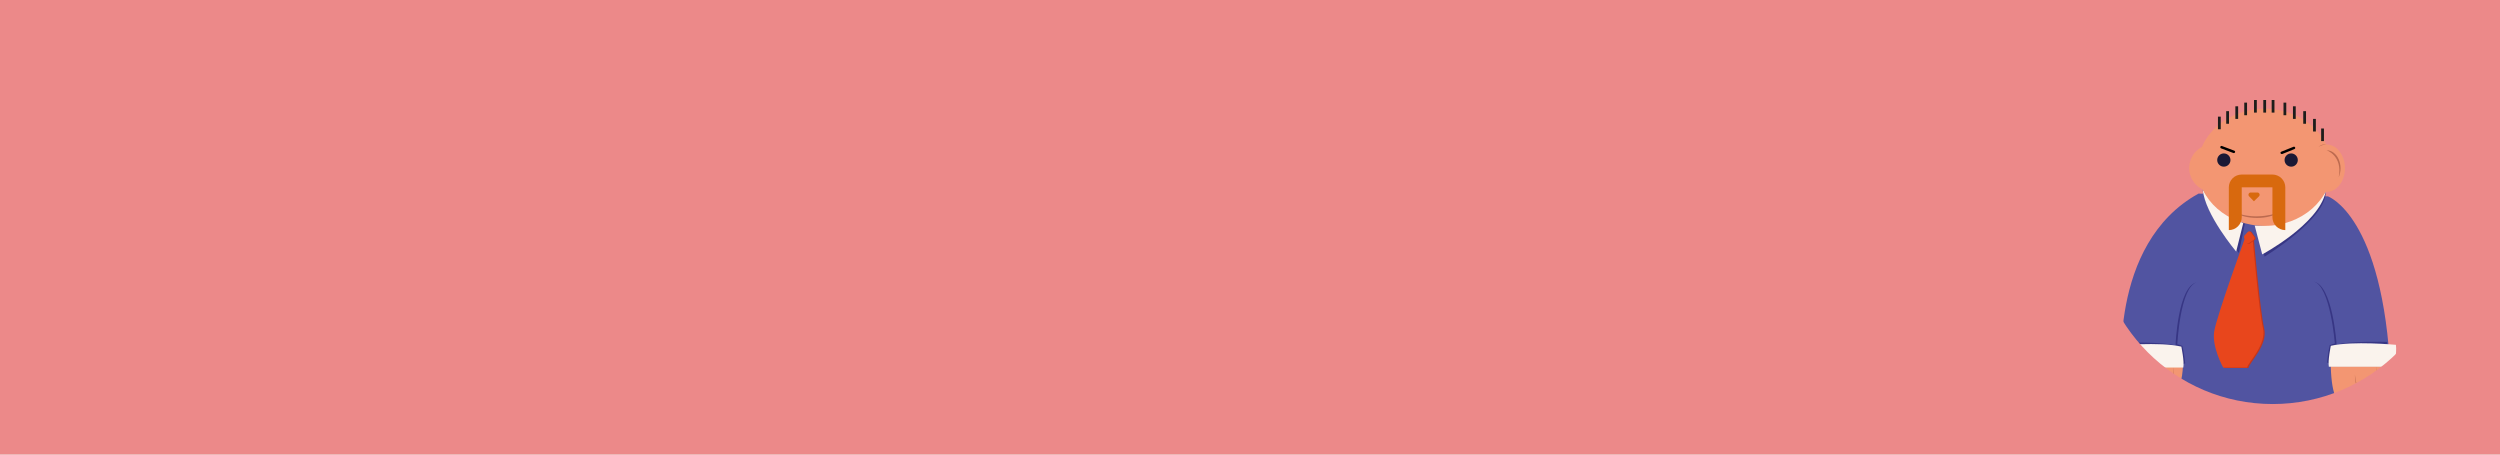
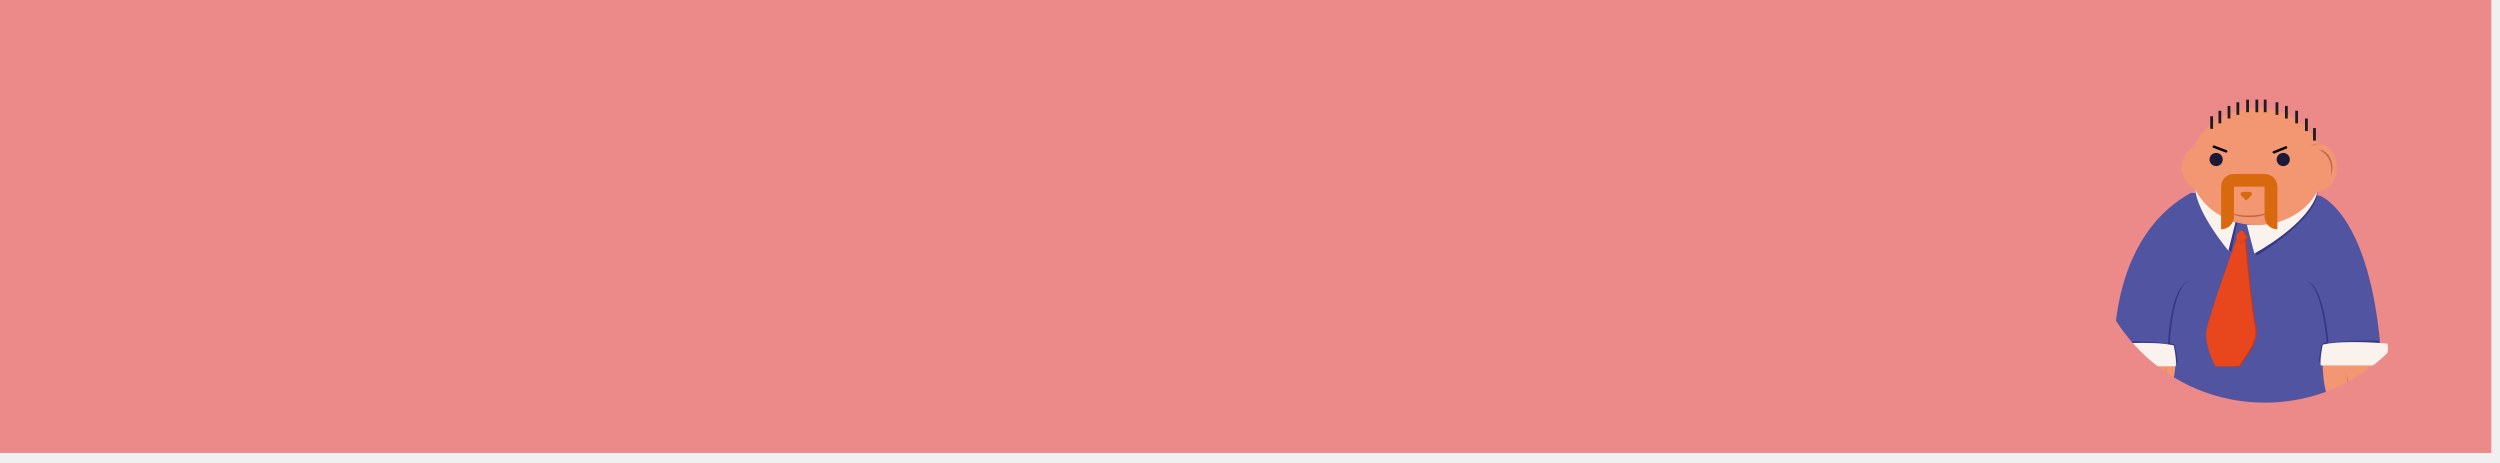
- <svg xmlns="http://www.w3.org/2000/svg" width="198" height="36" viewBox="0 0 198 36" fill="none">
-   <rect width="198" height="36" fill="#EC8989" />
-   <mask id="mask0_415_3" style="mask-type:alpha" maskUnits="userSpaceOnUse" x="166" y="4" width="28" height="28">
-     <path d="M194 18C194 25.732 187.732 32 180 32C172.268 32 166 25.732 166 18C166 10.268 172.268 4 180 4C187.732 4 194 10.268 194 18Z" fill="#EC8989" />
+ <svg xmlns="http://www.w3.org/2000/svg" width="265" height="49" viewBox="0 0 265 49" fill="none">
+   <rect width="264.08" height="48.015" fill="#EC8989" />
+   <mask id="mask0_415_3" style="mask-type:alpha" maskUnits="userSpaceOnUse" x="221" y="5" width="38" height="38">
+     <path d="M258.745 24.008C258.745 34.321 250.385 42.681 240.073 42.681C229.76 42.681 221.4 34.321 221.4 24.008C221.4 13.696 229.76 5.336 240.073 5.336C250.385 5.336 258.745 13.696 258.745 24.008Z" fill="#EC8989" />
  </mask>
  <g mask="url(#mask0_415_3)">
-     <path d="M168.075 29.937C168.075 29.937 166.872 19.33 174.123 15.333L184.367 15.55C184.367 15.55 188.745 17.048 189.333 29.674L179.172 34L168.075 29.937Z" fill="#5154A1" />
-     <path d="M184.19 15.211C184.19 15.211 181.842 18.18 178.75 18.038L179.355 20.326C179.355 20.326 184.261 17.336 184.19 15.211Z" fill="#373684" />
-     <path d="M184.19 15.211C184.19 15.211 181.664 18.003 178.571 17.861L179.168 20.148C179.168 20.148 183.629 17.769 184.19 15.211Z" fill="#FAF3ED" />
-     <path d="M177.794 17.696L177.319 20.03C177.319 20.03 174.613 16.965 174.447 15.001C174.445 15.001 176.771 17.539 177.794 17.696Z" fill="#373684" />
-     <path d="M177.666 17.665L177.105 19.924C177.105 19.924 174.613 16.962 174.454 15.001C175.221 16.201 176.344 17.133 177.666 17.665Z" fill="#FAF3ED" />
-     <path d="M178.505 18.918C178.505 18.918 179.004 24.689 179.322 26.008C179.64 27.326 178.162 28.689 178.074 29.144H176.17C176.17 29.144 175.258 27.507 175.461 26.273C175.664 25.038 177.922 18.845 177.922 18.845L178.505 18.918Z" fill="#C7361A" />
-     <path d="M178.405 18.882C178.405 18.882 178.904 24.653 179.222 25.972C179.541 27.29 178.061 28.653 177.972 29.108H176.075C176.075 29.108 175.161 27.471 175.366 26.237C175.571 25.002 177.82 18.807 177.82 18.807L178.405 18.882Z" fill="#E8461C" />
-     <path d="M177.816 18.668L178.087 18.378C178.103 18.361 178.123 18.347 178.145 18.339C178.167 18.33 178.19 18.326 178.213 18.328C178.237 18.329 178.261 18.336 178.282 18.348C178.302 18.359 178.32 18.375 178.333 18.394L178.613 18.787C178.626 18.804 178.635 18.823 178.64 18.844C178.645 18.864 178.646 18.886 178.642 18.906C178.639 18.927 178.632 18.947 178.621 18.965C178.61 18.983 178.595 18.998 178.578 19.01L178.185 19.288C178.166 19.302 178.144 19.311 178.121 19.315C178.097 19.32 178.073 19.32 178.05 19.315C178.027 19.308 178.006 19.297 177.988 19.282C177.97 19.266 177.955 19.247 177.946 19.224L177.785 18.842C177.776 18.813 177.776 18.781 177.785 18.752C177.787 18.721 177.797 18.692 177.816 18.668Z" fill="#C7361A" />
-     <path d="M177.765 18.649L178.028 18.369C178.044 18.353 178.062 18.34 178.083 18.331C178.105 18.326 178.128 18.326 178.149 18.331C178.172 18.332 178.194 18.338 178.213 18.349C178.234 18.36 178.251 18.376 178.264 18.395L178.534 18.775C178.545 18.791 178.554 18.809 178.558 18.828C178.562 18.848 178.562 18.868 178.558 18.888C178.555 18.908 178.547 18.928 178.536 18.945C178.526 18.962 178.512 18.978 178.496 18.989L178.121 19.257C178.101 19.27 178.079 19.279 178.057 19.283C178.034 19.288 178.011 19.288 177.988 19.283C177.966 19.277 177.946 19.265 177.929 19.25C177.911 19.235 177.897 19.216 177.889 19.195L177.734 18.826C177.725 18.798 177.725 18.768 177.734 18.74C177.735 18.707 177.746 18.676 177.765 18.649Z" fill="#E8461C" />
-     <path d="M175.264 15.188C175.017 15.188 174.773 15.14 174.545 15.045C174.316 14.95 174.109 14.812 173.935 14.637C173.76 14.462 173.622 14.255 173.527 14.026C173.433 13.798 173.384 13.553 173.385 13.306C173.385 12.808 173.583 12.33 173.935 11.977C174.288 11.625 174.766 11.427 175.264 11.427C175.763 11.427 176.241 11.625 176.594 11.977C176.947 12.33 177.146 12.808 177.146 13.306C177.146 13.806 176.948 14.284 176.595 14.637C176.242 14.99 175.764 15.188 175.264 15.188Z" fill="#F39672" />
-     <path d="M182.803 13.322C182.801 12.968 182.881 12.618 183.037 12.3C183.174 12.012 183.392 11.771 183.664 11.606C183.91 11.459 184.201 11.408 184.481 11.463C184.775 11.525 185.038 11.686 185.228 11.918C185.449 12.177 185.601 12.487 185.67 12.821C185.744 13.172 185.739 13.536 185.654 13.886C185.579 14.214 185.42 14.518 185.195 14.769C184.996 14.989 184.728 15.136 184.435 15.186C184.379 15.195 184.322 15.2 184.265 15.2C184.17 15.2 184.075 15.188 183.982 15.164C183.629 15.062 183.327 14.829 183.139 14.513C182.917 14.155 182.8 13.743 182.803 13.322Z" fill="#F39672" />
-     <path d="M179.364 17.89C176.433 17.89 174.063 15.816 174.063 13.252C174.063 10.687 176.44 8.613 179.364 8.613C182.289 8.613 184.665 10.687 184.665 13.252C184.665 15.816 182.295 17.89 179.364 17.89Z" fill="#F39672" />
-     <path d="M180.713 12.198C180.726 12.2 180.738 12.2 180.751 12.198L181.721 11.807C181.745 11.797 181.764 11.778 181.774 11.755C181.785 11.731 181.785 11.704 181.776 11.679C181.766 11.655 181.747 11.636 181.723 11.625C181.699 11.615 181.672 11.614 181.648 11.624L180.676 12.015C180.664 12.02 180.653 12.027 180.643 12.036C180.634 12.045 180.626 12.056 180.621 12.068C180.617 12.079 180.614 12.092 180.614 12.105C180.614 12.118 180.617 12.131 180.623 12.143C180.631 12.16 180.644 12.174 180.66 12.184C180.676 12.194 180.694 12.199 180.713 12.198Z" fill="black" />
-     <path d="M176.923 12.125C176.944 12.125 176.963 12.119 176.98 12.107C176.996 12.096 177.009 12.08 177.016 12.061C177.021 12.049 177.023 12.036 177.023 12.023C177.022 12.011 177.019 11.998 177.014 11.986C177.008 11.974 177.001 11.964 176.991 11.955C176.982 11.946 176.971 11.94 176.959 11.935L175.98 11.564C175.956 11.555 175.928 11.556 175.904 11.566C175.88 11.577 175.862 11.597 175.852 11.621C175.843 11.646 175.844 11.673 175.854 11.697C175.865 11.722 175.885 11.74 175.91 11.75L176.888 12.121C176.899 12.124 176.911 12.126 176.923 12.125Z" fill="black" />
-     <path d="M176.128 13.2C176.059 13.2 175.991 13.187 175.927 13.161C175.863 13.134 175.805 13.095 175.757 13.047C175.708 12.998 175.669 12.94 175.643 12.876C175.616 12.812 175.603 12.744 175.603 12.675C175.603 12.536 175.659 12.403 175.757 12.305C175.856 12.206 175.989 12.151 176.128 12.151C176.267 12.151 176.401 12.206 176.499 12.305C176.598 12.403 176.653 12.536 176.654 12.675C176.654 12.744 176.64 12.812 176.614 12.876C176.587 12.94 176.549 12.998 176.5 13.047C176.451 13.095 176.393 13.134 176.329 13.161C176.266 13.187 176.197 13.2 176.128 13.2Z" fill="#1B1935" />
-     <path d="M181.462 13.2C181.323 13.2 181.189 13.145 181.09 13.047C180.992 12.948 180.937 12.814 180.937 12.675C180.937 12.536 180.993 12.403 181.091 12.305C181.19 12.206 181.323 12.151 181.462 12.151C181.601 12.151 181.734 12.207 181.832 12.305C181.931 12.403 181.986 12.536 181.986 12.675C181.986 12.744 181.973 12.812 181.946 12.876C181.92 12.94 181.882 12.998 181.833 13.046C181.784 13.095 181.727 13.134 181.663 13.161C181.599 13.187 181.531 13.2 181.462 13.2Z" fill="#1B1935" />
-     <path d="M185.228 14.033C185.324 13.807 185.373 13.563 185.372 13.318C185.37 13.073 185.318 12.831 185.219 12.607C185.131 12.402 184.991 12.223 184.813 12.087C184.654 11.966 184.46 11.9 184.261 11.898C184.261 11.898 185.555 12.324 185.228 14.033Z" fill="#BC6A4F" />
-     <path d="M184.261 11.449C184.037 11.451 183.818 11.516 183.629 11.635C183.711 11.554 183.811 11.495 183.921 11.463C184.032 11.43 184.148 11.426 184.261 11.449Z" fill="#BC6A4F" />
-     <path d="M177.109 16.856C177.42 17.097 178.041 17.261 178.757 17.261C179.472 17.261 180.082 17.097 180.404 16.856C180.404 16.856 178.75 17.482 177.109 16.856Z" fill="#BC6A4F" />
-     <path d="M181.822 8.419H181.602V9.417H181.822V8.419Z" fill="#1D1D1B" />
-     <path d="M182.637 8.804H182.417V9.802H182.637V8.804Z" fill="#1D1D1B" />
-     <path d="M183.415 9.417H183.194V10.415H183.415V9.417Z" fill="#1D1D1B" />
-     <path d="M184.056 10.177H183.835V11.175H184.056V10.177Z" fill="#1D1D1B" />
-     <path d="M181.073 8.128H180.853V9.126H181.073V8.128Z" fill="#1D1D1B" />
-     <path d="M180.137 7.92H179.916V8.918H180.137V7.92Z" fill="#1D1D1B" />
-     <path d="M179.475 7.92H179.254V8.918H179.475V7.92Z" fill="#1D1D1B" />
-     <path d="M178.739 7.92H178.518V8.918H178.739V7.92Z" fill="#1D1D1B" />
-     <path d="M177.966 8.128H177.745V9.126H177.966V8.128Z" fill="#1D1D1B" />
-     <path d="M177.261 8.419H177.04V9.417H177.261V8.419Z" fill="#1D1D1B" />
-     <path d="M176.537 8.804H176.316V9.802H176.537V8.804Z" fill="#1D1D1B" />
-     <path d="M175.883 9.238H175.662V10.237H175.883V9.238Z" fill="#1D1D1B" />
-     <path d="M180.696 14.12C180.506 13.931 180.248 13.824 179.98 13.824H177.537C177.404 13.824 177.273 13.85 177.15 13.901C177.027 13.952 176.916 14.026 176.822 14.12C176.632 14.31 176.524 14.567 176.523 14.836V18.224C176.658 18.224 176.791 18.198 176.915 18.147C177.039 18.096 177.151 18.021 177.246 17.926C177.341 17.831 177.417 17.719 177.468 17.595C177.52 17.471 177.546 17.338 177.546 17.204V14.836H179.976V17.204C179.976 17.474 180.083 17.734 180.275 17.925C180.466 18.116 180.726 18.224 180.996 18.224V14.836C180.996 14.703 180.969 14.571 180.917 14.448C180.866 14.325 180.79 14.214 180.696 14.12Z" fill="#D8690E" />
-     <path d="M178.255 15.246H178.785C178.82 15.246 178.855 15.257 178.884 15.277C178.914 15.297 178.936 15.325 178.95 15.358C178.963 15.391 178.966 15.427 178.959 15.462C178.952 15.497 178.934 15.528 178.909 15.553L178.509 15.942L178.127 15.549C178.103 15.523 178.086 15.492 178.08 15.457C178.074 15.423 178.078 15.387 178.091 15.355C178.105 15.323 178.128 15.296 178.157 15.276C178.186 15.257 178.22 15.246 178.255 15.246Z" fill="#D8690E" />
-     <path d="M172.301 27.368C172.301 27.368 172.672 29.011 172.663 28.978C172.79 28.895 172.925 28.827 173.067 28.775C173.025 28.311 172.951 27.852 172.846 27.398C172.718 27.339 172.583 27.296 172.444 27.27C172.444 27.27 172.665 22.705 173.99 22.36C172.469 22.659 172.301 27.368 172.301 27.368Z" fill="#373684" />
-     <path d="M172.301 27.369C171.051 27.185 169.27 27.261 168.301 27.322V27.139C168.301 27.139 171.437 27.059 172.301 27.369Z" fill="#373684" />
-     <path d="M185.06 27.302C185.06 27.302 184.692 28.947 184.698 28.912C184.572 28.83 184.437 28.761 184.296 28.709C184.34 28.246 184.413 27.786 184.517 27.333C184.645 27.275 184.781 27.232 184.919 27.207C184.919 27.207 184.566 22.639 183.243 22.297C184.767 22.599 185.06 27.302 185.06 27.302Z" fill="#373684" />
-     <path d="M185.061 27.302C186.313 27.121 188.093 27.194 189.063 27.256V27.075C189.063 27.075 185.931 26.995 185.061 27.302Z" fill="#373684" />
+     <path d="M224.167 39.928C224.167 39.928 222.564 25.781 232.234 20.45L245.897 20.74C245.897 20.74 251.737 22.737 252.521 39.577L238.969 45.347L224.167 39.928Z" fill="#5154A1" />
+     <path d="M245.662 20.287C245.662 20.287 242.53 24.246 238.406 24.058L239.213 27.11C239.213 27.11 245.756 23.121 245.662 20.287Z" fill="#373684" />
+     <path d="M245.662 20.287C245.662 20.287 242.292 24.011 238.167 23.822L238.963 26.871C238.963 26.871 244.914 23.698 245.662 20.287Z" fill="#FAF3ED" />
+     <path d="M237.131 23.602L236.497 26.716C236.497 26.716 232.888 22.627 232.667 20.008C232.665 20.008 235.767 23.393 237.131 23.602Z" fill="#373684" />
+     <path d="M236.96 23.561L236.211 26.574C236.211 26.574 232.888 22.624 232.676 20.008C233.7 21.609 235.197 22.851 236.96 23.561Z" fill="#FAF3ED" />
+     <path d="M238.079 25.231C238.079 25.231 238.745 32.929 239.169 34.687C239.593 36.446 237.623 38.264 237.505 38.87H234.966C234.966 38.87 233.749 36.688 234.02 35.041C234.291 33.394 237.302 25.134 237.302 25.134L238.079 25.231Z" fill="#C7361A" />
+     <path d="M237.946 25.183C237.946 25.183 238.612 32.881 239.036 34.639C239.46 36.398 237.487 38.216 237.369 38.823H234.838C234.838 38.823 233.619 36.64 233.893 34.993C234.167 33.346 237.166 25.083 237.166 25.083L237.946 25.183Z" fill="#E8461C" />
+     <path d="M237.16 24.898L237.522 24.512C237.543 24.488 237.569 24.47 237.599 24.459C237.628 24.447 237.659 24.442 237.69 24.444C237.722 24.447 237.753 24.456 237.781 24.471C237.809 24.485 237.832 24.507 237.849 24.532L238.223 25.057C238.24 25.079 238.253 25.105 238.259 25.132C238.266 25.16 238.267 25.188 238.262 25.216C238.258 25.244 238.248 25.27 238.233 25.294C238.219 25.318 238.199 25.338 238.176 25.354L237.652 25.725C237.626 25.744 237.597 25.756 237.566 25.761C237.535 25.768 237.503 25.768 237.472 25.761C237.442 25.752 237.414 25.737 237.39 25.717C237.365 25.696 237.346 25.669 237.334 25.64L237.119 25.13C237.107 25.091 237.107 25.049 237.119 25.01C237.121 24.969 237.135 24.93 237.16 24.898Z" fill="#C7361A" />
+     <path d="M237.093 24.873L237.443 24.499C237.464 24.477 237.489 24.46 237.517 24.449C237.546 24.442 237.576 24.442 237.605 24.449C237.635 24.449 237.665 24.457 237.691 24.472C237.718 24.487 237.741 24.509 237.758 24.534L238.118 25.041C238.133 25.062 238.144 25.086 238.15 25.112C238.156 25.138 238.156 25.165 238.15 25.191C238.146 25.219 238.136 25.245 238.121 25.268C238.107 25.291 238.089 25.311 238.068 25.327L237.567 25.683C237.541 25.7 237.512 25.712 237.481 25.719C237.451 25.724 237.42 25.724 237.39 25.719C237.361 25.71 237.334 25.695 237.311 25.674C237.287 25.654 237.269 25.629 237.257 25.601L237.051 25.109C237.04 25.071 237.04 25.031 237.051 24.994C237.053 24.95 237.067 24.908 237.093 24.873Z" fill="#E8461C" />
+     <path d="M233.757 20.257C233.428 20.257 233.102 20.192 232.797 20.066C232.493 19.94 232.217 19.755 231.984 19.522C231.751 19.289 231.566 19.012 231.441 18.707C231.315 18.403 231.25 18.077 231.25 17.747C231.25 17.082 231.515 16.445 231.985 15.975C232.455 15.504 233.093 15.24 233.757 15.24C234.423 15.24 235.061 15.504 235.531 15.974C236.002 16.444 236.267 17.082 236.267 17.747C236.267 18.413 236.003 19.051 235.532 19.522C235.062 19.993 234.423 20.257 233.757 20.257Z" fill="#F39672" />
+     <path d="M243.811 17.768C243.809 17.296 243.916 16.829 244.123 16.404C244.306 16.021 244.597 15.7 244.96 15.479C245.287 15.284 245.675 15.216 246.05 15.288C246.441 15.372 246.792 15.586 247.046 15.895C247.34 16.24 247.543 16.655 247.635 17.1C247.734 17.569 247.727 18.054 247.614 18.52C247.513 18.958 247.302 19.363 247.002 19.698C246.736 19.992 246.379 20.188 245.988 20.255C245.913 20.266 245.837 20.272 245.761 20.272C245.634 20.273 245.507 20.257 245.384 20.225C244.913 20.088 244.511 19.778 244.259 19.356C243.963 18.88 243.808 18.329 243.811 17.768Z" fill="#F39672" />
+     <path d="M239.226 23.861C235.317 23.861 232.156 21.095 232.156 17.675C232.156 14.255 235.326 11.488 239.226 11.488C243.126 11.488 246.296 14.255 246.296 17.675C246.296 21.095 243.135 23.861 239.226 23.861Z" fill="#F39672" />
+     <path d="M241.025 16.269C241.041 16.272 241.058 16.272 241.075 16.269L242.368 15.748C242.4 15.735 242.426 15.709 242.44 15.677C242.454 15.645 242.454 15.609 242.442 15.577C242.429 15.544 242.403 15.519 242.371 15.505C242.339 15.491 242.303 15.491 242.271 15.503L240.975 16.025C240.958 16.031 240.944 16.04 240.931 16.052C240.919 16.064 240.909 16.079 240.902 16.095C240.896 16.111 240.892 16.128 240.893 16.145C240.893 16.163 240.897 16.18 240.904 16.195C240.915 16.218 240.932 16.237 240.953 16.25C240.975 16.263 241 16.27 241.025 16.269Z" fill="black" />
+     <path d="M235.97 16.172C235.997 16.172 236.023 16.164 236.045 16.148C236.067 16.133 236.084 16.112 236.094 16.087C236.1 16.07 236.103 16.053 236.102 16.036C236.102 16.019 236.098 16.002 236.091 15.986C236.083 15.971 236.073 15.957 236.061 15.945C236.048 15.934 236.033 15.925 236.017 15.919L234.712 15.424C234.679 15.411 234.643 15.412 234.611 15.427C234.579 15.441 234.554 15.467 234.541 15.5C234.529 15.533 234.53 15.569 234.544 15.601C234.559 15.634 234.585 15.659 234.618 15.671L235.923 16.166C235.938 16.171 235.954 16.173 235.97 16.172Z" fill="black" />
+     <path d="M234.91 17.606C234.818 17.606 234.726 17.588 234.641 17.553C234.556 17.518 234.479 17.466 234.414 17.401C234.349 17.336 234.297 17.259 234.262 17.174C234.227 17.088 234.208 16.997 234.208 16.905C234.209 16.72 234.284 16.542 234.415 16.411C234.546 16.28 234.724 16.207 234.91 16.207C235.095 16.207 235.273 16.28 235.404 16.411C235.536 16.542 235.61 16.72 235.611 16.905C235.611 16.997 235.593 17.088 235.557 17.174C235.522 17.259 235.471 17.336 235.405 17.401C235.34 17.466 235.263 17.518 235.178 17.553C235.093 17.588 235.002 17.606 234.91 17.606Z" fill="#1B1935" />
+     <path d="M242.023 17.606C241.837 17.606 241.659 17.532 241.528 17.401C241.396 17.27 241.322 17.091 241.322 16.905C241.323 16.72 241.397 16.542 241.529 16.411C241.66 16.28 241.838 16.207 242.023 16.207C242.209 16.207 242.386 16.281 242.517 16.412C242.648 16.543 242.722 16.72 242.722 16.905C242.722 16.997 242.704 17.088 242.669 17.173C242.634 17.258 242.583 17.336 242.518 17.401C242.453 17.466 242.376 17.518 242.291 17.553C242.206 17.588 242.115 17.606 242.023 17.606Z" fill="#1B1935" />
+     <path d="M247.046 18.717C247.174 18.415 247.24 18.09 247.238 17.762C247.236 17.436 247.167 17.113 247.034 16.814C246.916 16.54 246.729 16.302 246.492 16.122C246.281 15.96 246.022 15.871 245.756 15.868C245.756 15.868 247.482 16.437 247.046 18.717Z" fill="#BC6A4F" />
+     <path d="M245.756 15.271C245.457 15.274 245.166 15.359 244.913 15.518C245.022 15.411 245.156 15.332 245.303 15.289C245.45 15.245 245.606 15.239 245.756 15.271Z" fill="#BC6A4F" />
+     <path d="M236.217 22.482C236.633 22.803 237.46 23.021 238.415 23.021C239.369 23.021 240.182 22.803 240.613 22.482C240.613 22.482 238.406 23.316 236.217 22.482Z" fill="#BC6A4F" />
+     <path d="M242.504 11.229H242.209V12.561H242.504V11.229Z" fill="#1D1D1B" />
+     <path d="M243.59 11.743H243.296V13.075H243.59V11.743Z" fill="#1D1D1B" />
+     <path d="M244.628 12.56H244.333V13.891H244.628V12.56Z" fill="#1D1D1B" />
+     <path d="M245.483 13.574H245.188V14.906H245.483V13.574Z" fill="#1D1D1B" />
+     <path d="M241.505 10.841H241.21V12.172H241.505V10.841Z" fill="#1D1D1B" />
+     <path d="M240.256 10.563H239.961V11.895H240.256V10.563Z" fill="#1D1D1B" />
+     <path d="M239.373 10.563H239.078V11.895H239.373V10.563Z" fill="#1D1D1B" />
+     <path d="M238.391 10.563H238.097V11.895H238.391V10.563Z" fill="#1D1D1B" />
+     <path d="M237.361 10.841H237.066V12.172H237.361V10.841Z" fill="#1D1D1B" />
+     <path d="M236.42 11.229H236.125V12.561H236.42V11.229Z" fill="#1D1D1B" />
+     <path d="M235.454 11.743H235.16V13.075H235.454V11.743Z" fill="#1D1D1B" />
+     <path d="M234.582 12.322H234.288V13.654H234.582V12.322Z" fill="#1D1D1B" />
+     <path d="M241.001 18.833C240.748 18.581 240.405 18.439 240.047 18.439H236.789C236.611 18.438 236.436 18.473 236.272 18.541C236.108 18.608 235.959 18.708 235.834 18.833C235.581 19.086 235.438 19.43 235.437 19.788V24.307C235.616 24.307 235.793 24.272 235.958 24.204C236.124 24.136 236.274 24.035 236.401 23.909C236.527 23.783 236.628 23.633 236.697 23.467C236.765 23.302 236.8 23.125 236.8 22.946V19.788H240.041V22.946C240.041 23.307 240.184 23.653 240.44 23.908C240.695 24.163 241.041 24.307 241.402 24.307V19.788C241.401 19.61 241.365 19.434 241.297 19.271C241.228 19.107 241.128 18.958 241.001 18.833Z" fill="#D8690E" />
+     <path d="M237.745 20.334H238.452C238.5 20.334 238.546 20.349 238.585 20.375C238.624 20.402 238.654 20.439 238.672 20.483C238.69 20.527 238.694 20.576 238.684 20.622C238.675 20.668 238.651 20.71 238.617 20.743L238.084 21.262L237.575 20.738C237.542 20.704 237.521 20.662 237.512 20.616C237.504 20.57 237.509 20.523 237.527 20.48C237.545 20.437 237.576 20.4 237.614 20.374C237.653 20.348 237.699 20.334 237.745 20.334Z" fill="#D8690E" />
+     <path d="M229.804 36.502C229.804 36.502 230.299 38.693 230.287 38.649C230.456 38.539 230.637 38.448 230.826 38.378C230.77 37.76 230.671 37.147 230.532 36.543C230.361 36.463 230.181 36.406 229.996 36.372C229.996 36.372 230.29 30.283 232.058 29.823C230.028 30.221 229.804 36.502 229.804 36.502Z" fill="#373684" />
+     <path d="M229.804 36.503C228.137 36.259 225.762 36.359 224.469 36.441V36.197C224.469 36.197 228.652 36.091 229.804 36.503Z" fill="#373684" />
+     <path d="M246.822 36.414C246.822 36.414 246.33 38.608 246.339 38.561C246.171 38.451 245.991 38.36 245.803 38.29C245.861 37.673 245.959 37.059 246.098 36.455C246.269 36.377 246.449 36.321 246.634 36.287C246.634 36.287 246.163 30.195 244.398 29.738C246.431 30.142 246.822 36.414 246.822 36.414Z" fill="#373684" />
+     <path d="M246.823 36.413C248.493 36.172 250.867 36.269 252.161 36.352V36.11C252.161 36.11 247.983 36.004 246.823 36.413Z" fill="#373684" />
    <g clip-path="url(#clip0_415_3)">
-       <path d="M172.888 28.996C172.888 28.996 172.814 31.517 171.902 30.717C171.902 30.717 171.441 31.977 170.885 31.003C170.885 31.003 170.351 32.432 169.879 30.946C169.879 30.946 169.26 32.805 168.632 30.774C168.632 30.774 166.639 34.167 166.482 28.996L172.888 28.996Z" fill="#F39672" />
-       <path d="M172.146 28.995C172.146 29.633 172.058 30.247 171.901 30.717C171.901 30.717 172.219 30.217 172.146 28.995Z" fill="#BC6A4F" />
-       <path d="M171.045 28.996C171.095 30.398 170.885 31.003 170.885 31.003C170.885 31.003 171.203 30.491 171.045 28.996Z" fill="#BC6A4F" />
-       <path d="M170.125 28.995C170.11 29.695 170.025 30.369 169.879 30.945C169.973 30.696 170.045 30.39 170.088 30.051C170.13 29.712 170.143 29.35 170.125 28.995Z" fill="#BC6A4F" />
-       <path d="M168.393 29.651C168.44 30.07 168.521 30.454 168.631 30.774C168.558 30.664 168.497 30.501 168.455 30.303C168.413 30.105 168.392 29.879 168.393 29.651Z" fill="#BC6A4F" />
+       <path d="M230.587 38.672C230.587 38.672 230.49 42.035 229.273 40.968C229.273 40.968 228.658 42.648 227.916 41.349C227.916 41.349 227.204 43.255 226.574 41.273C226.574 41.273 225.749 43.753 224.911 41.045C224.911 41.045 222.254 45.57 222.044 38.672L230.587 38.672Z" fill="#F39672" />
+       <path d="M229.598 38.672C229.598 39.522 229.482 40.341 229.271 40.968C229.271 40.968 229.696 40.301 229.598 38.672Z" fill="#BC6A4F" />
+       <path d="M228.13 38.673C228.197 40.543 227.916 41.35 227.916 41.35C227.916 41.35 228.341 40.667 228.13 38.673Z" fill="#BC6A4F" />
+       <path d="M226.903 38.673C226.883 39.605 226.769 40.505 226.574 41.273C226.701 40.941 226.796 40.533 226.853 40.081C226.91 39.629 226.927 39.146 226.903 38.673Z" fill="#BC6A4F" />
+       <path d="M224.593 39.545C224.656 40.104 224.764 40.616 224.91 41.044C224.812 40.897 224.731 40.679 224.675 40.415C224.619 40.151 224.591 39.85 224.593 39.545Z" fill="#BC6A4F" />
    </g>
    <g clip-path="url(#clip1_415_3)">
-       <path d="M191 28.996C191 28.996 190.927 31.517 190.015 30.717C190.015 30.717 189.553 31.977 188.997 31.003C188.997 31.003 188.463 32.432 187.991 30.946C187.991 30.946 187.372 32.805 186.744 30.774C186.744 30.774 184.752 34.167 184.595 28.996L191 28.996Z" fill="#F39672" />
-       <path d="M190.258 28.995C190.258 29.633 190.171 30.247 190.013 30.717C190.013 30.717 190.331 30.217 190.258 28.995Z" fill="#BC6A4F" />
-       <path d="M189.158 28.996C189.207 30.398 188.997 31.003 188.997 31.003C188.997 31.003 189.316 30.491 189.158 28.996Z" fill="#BC6A4F" />
-       <path d="M188.237 28.995C188.222 29.695 188.137 30.369 187.991 30.945C188.085 30.696 188.157 30.39 188.2 30.051C188.243 29.712 188.255 29.35 188.237 28.995Z" fill="#BC6A4F" />
-       <path d="M186.506 29.651C186.553 30.07 186.634 30.454 186.743 30.774C186.67 30.664 186.609 30.501 186.567 30.303C186.525 30.105 186.504 29.879 186.506 29.651Z" fill="#BC6A4F" />
+       <path d="M254.744 38.672C254.744 38.672 254.646 42.035 253.43 40.968C253.43 40.968 252.814 42.648 252.073 41.349C252.073 41.349 251.361 43.255 250.731 41.273C250.731 41.273 249.906 43.753 249.068 41.045C249.068 41.045 246.411 45.57 246.201 38.672L254.744 38.672Z" fill="#F39672" />
+       <path d="M253.755 38.672C253.755 39.522 253.638 40.341 253.428 40.968C253.428 40.968 253.853 40.301 253.755 38.672Z" fill="#BC6A4F" />
+       <path d="M252.287 38.673C252.353 40.543 252.073 41.35 252.073 41.35C252.073 41.35 252.498 40.667 252.287 38.673Z" fill="#BC6A4F" />
+       <path d="M251.059 38.673C251.04 39.605 250.926 40.505 250.731 41.273C250.857 40.941 250.953 40.533 251.01 40.081C251.067 39.629 251.084 39.146 251.059 38.673Z" fill="#BC6A4F" />
+       <path d="M248.75 39.545C248.812 40.104 248.921 40.616 249.066 41.044C248.969 40.897 248.887 40.679 248.832 40.415C248.776 40.151 248.748 39.85 248.75 39.545Z" fill="#BC6A4F" />
    </g>
-     <path d="M167.777 29.108C167.777 29.108 167.516 28.075 167.607 27.372C167.607 27.372 171.053 27.054 172.762 27.452C172.762 27.452 173.01 28.627 172.919 29.108H167.777Z" fill="#FAF3ED" />
-     <path d="M189.586 29.043C189.586 29.043 189.847 28.011 189.756 27.309C189.756 27.309 186.311 26.991 184.601 27.388C184.601 27.388 184.354 28.564 184.444 29.043H189.586Z" fill="#FAF3ED" />
+     <path d="M223.771 38.824C223.771 38.824 223.423 37.445 223.544 36.508C223.544 36.508 228.14 36.084 230.42 36.614C230.42 36.614 230.75 38.182 230.629 38.824H223.771Z" fill="#FAF3ED" />
+     <path d="M252.858 38.736C252.858 38.736 253.206 37.36 253.085 36.423C253.085 36.423 248.489 35.999 246.209 36.529C246.209 36.529 245.879 38.097 246 38.736H252.858Z" fill="#FAF3ED" />
  </g>
  <defs>
    <clipPath id="clip0_415_3">
-       <rect width="6.405" height="2.871" fill="white" transform="translate(172.888 31.8672) rotate(-180)" />
+       <rect width="8.543" height="3.83" fill="white" transform="translate(230.587 42.502) rotate(-180)" />
    </clipPath>
    <clipPath id="clip1_415_3">
-       <rect width="6.405" height="2.871" fill="white" transform="translate(191 31.8672) rotate(-180)" />
+       <rect width="8.543" height="3.83" fill="white" transform="translate(254.744 42.502) rotate(-180)" />
    </clipPath>
  </defs>
</svg>
